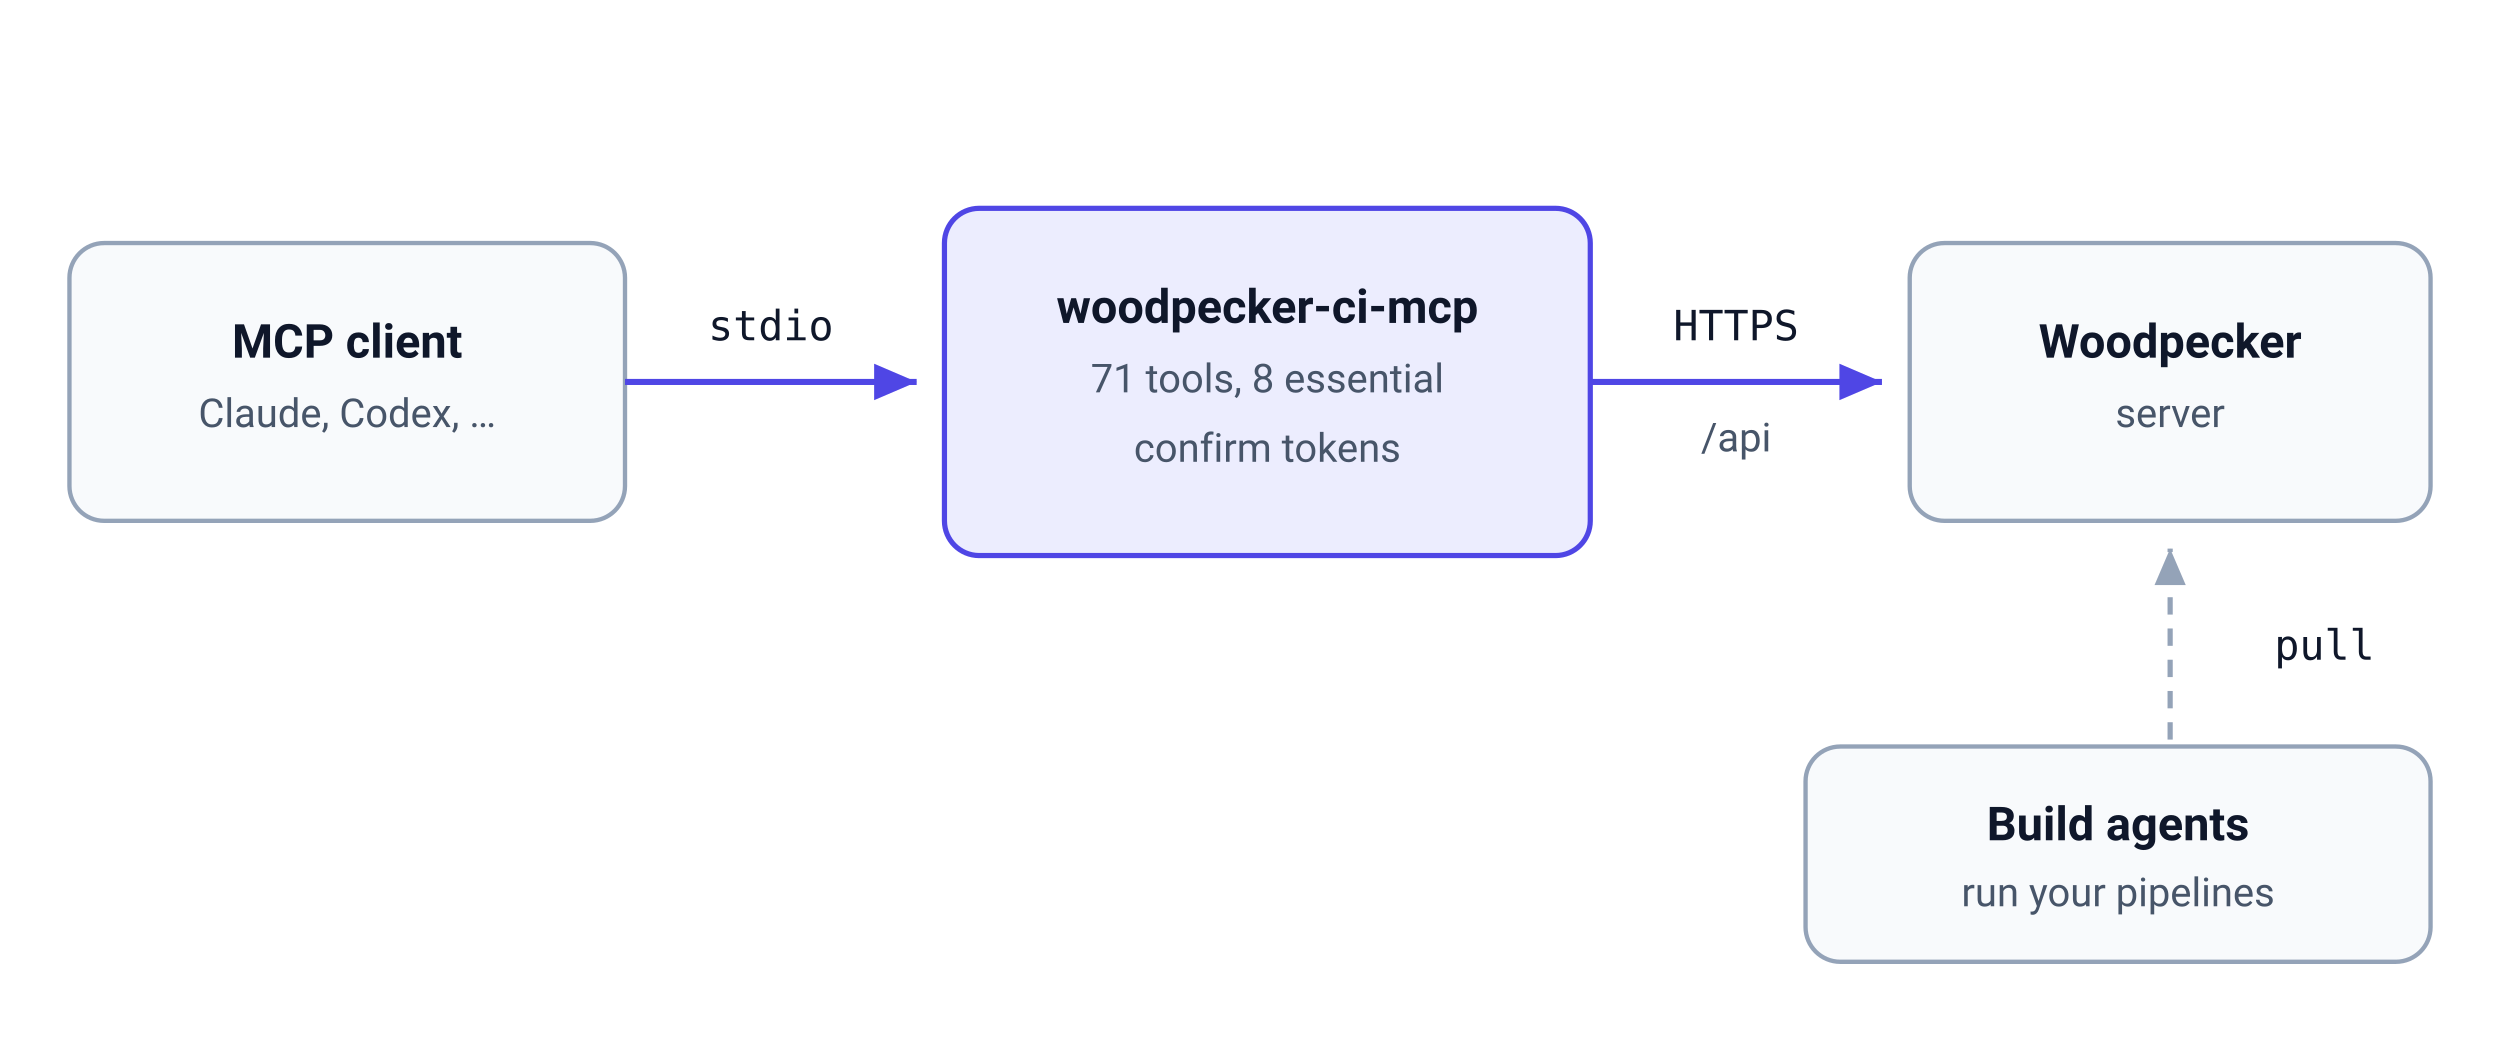
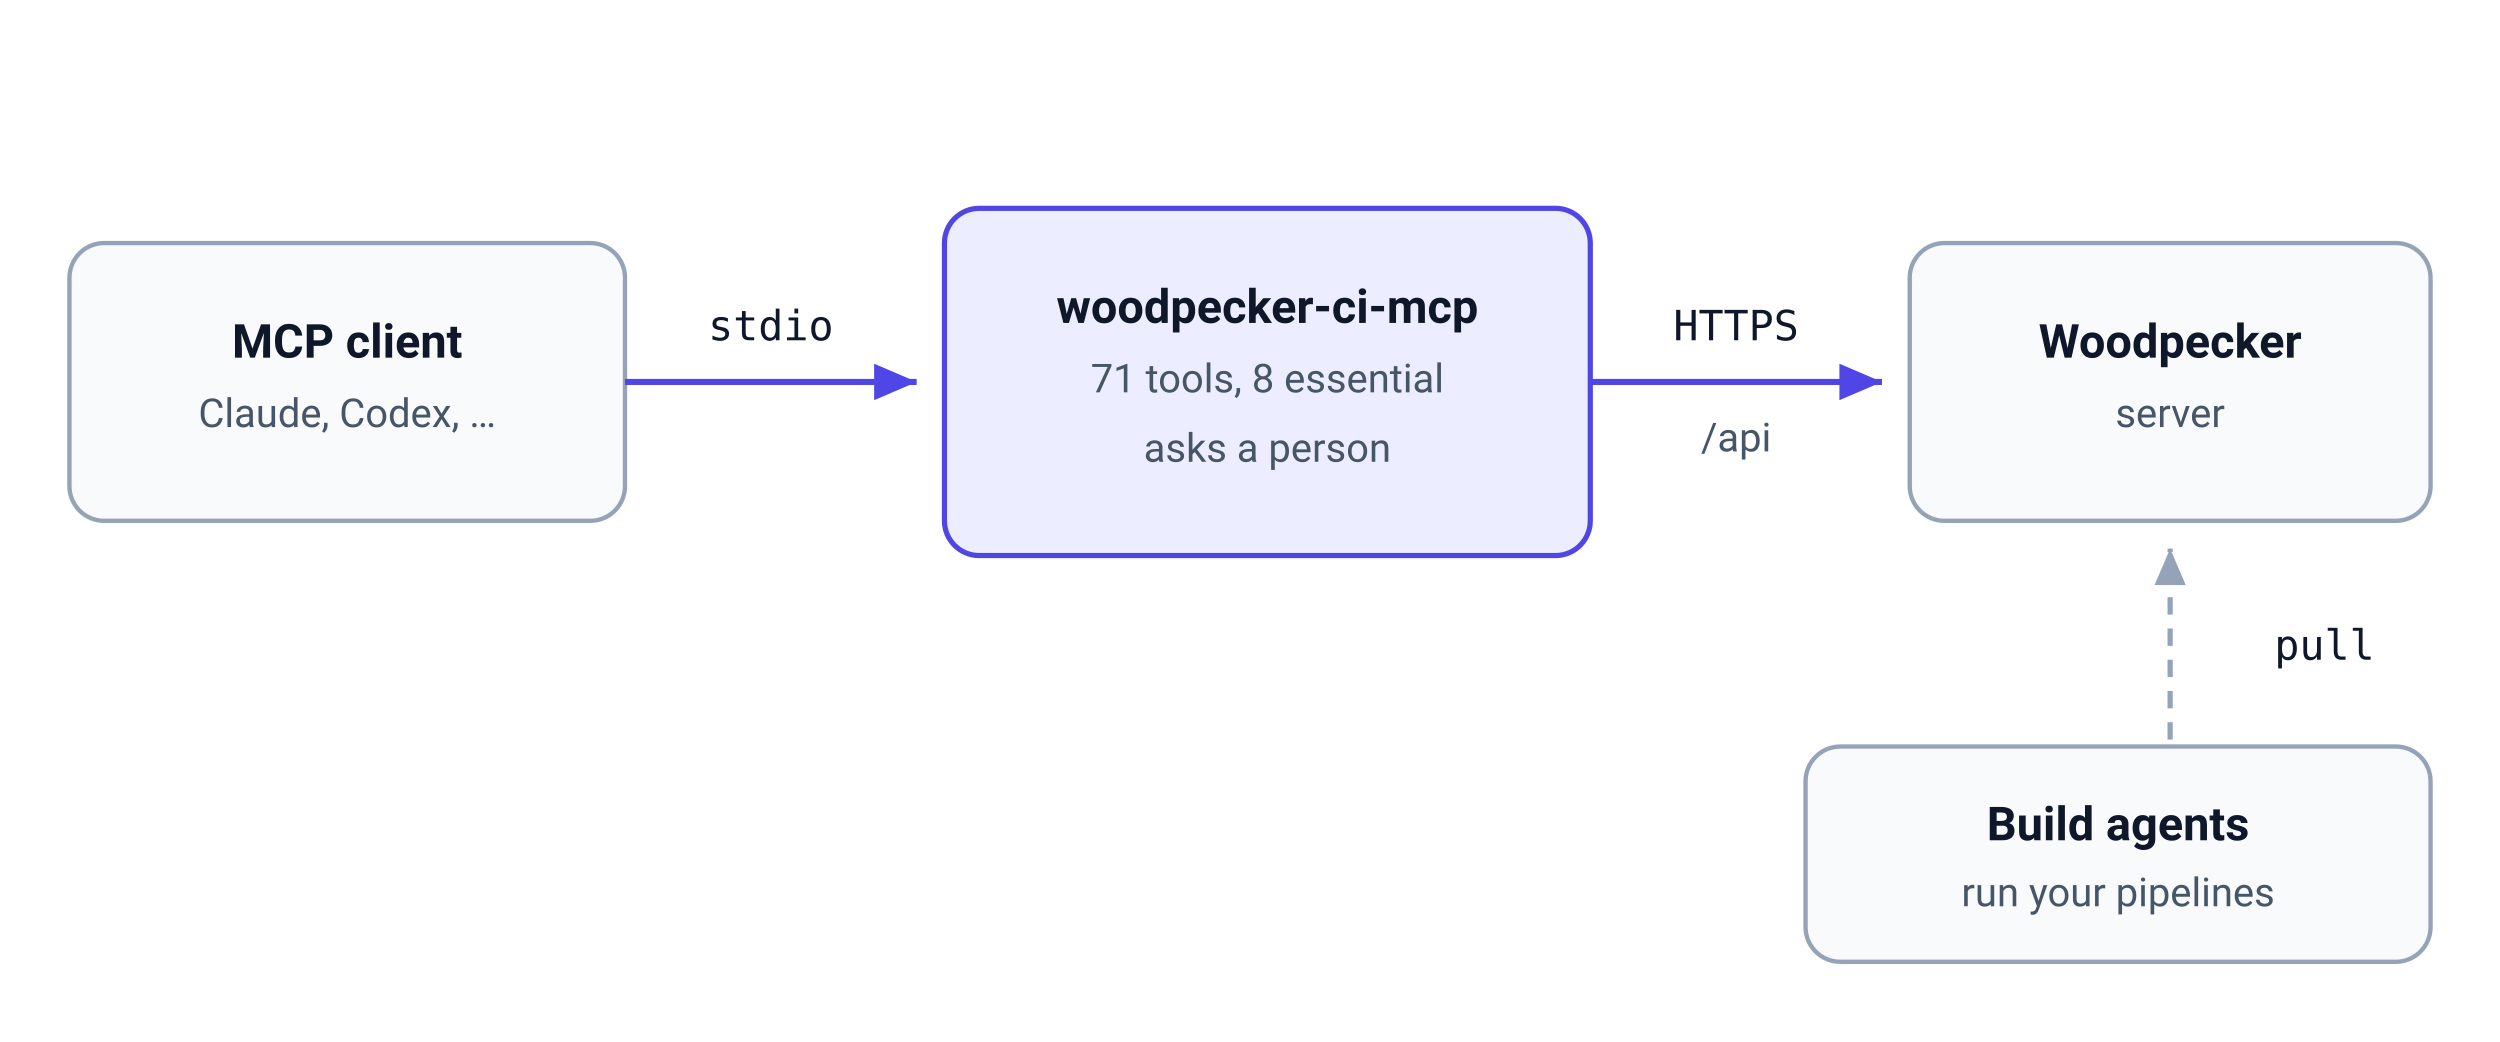
<svg xmlns="http://www.w3.org/2000/svg" viewBox="0 0 720 300" width="720" height="300" role="img" aria-labelledby="arch-title arch-desc">
  <style>
    .node { stroke-width: 1.25; }
    .node-accent { stroke-width: 1.5; }
    .edge { stroke-width: 1.5; fill: none; }
    .edge-accent { stroke-width: 1.75; fill: none; }
    .edge-dashed { stroke-dasharray: 5 4; }
    text { font-family: ui-sans-serif, system-ui, -apple-system, "Segoe UI", Roboto, "DejaVu Sans", sans-serif; font-size: 13px; }
    .label-title { font-size: 13.5px; font-weight: 600; }
    .label-mono { font-family: ui-monospace, SFMono-Regular, Menlo, Consolas, "DejaVu Sans Mono", monospace; font-size: 12px; }
    .label-muted { font-size: 11.5px; }

    .node { fill: #f8fafc; stroke: #94a3b8; }
    .node-accent { fill: rgba(99, 102, 241, 0.12); stroke: #4f46e5; }
    .edge { stroke: #94a3b8; }
    .edge-accent { stroke: #4f46e5; }
    text { fill: #0f172a; }
    .label-muted { fill: #475569; }
    marker path { fill: #94a3b8; stroke: none; }
    marker.accent path { fill: #4f46e5; }
  </style>
  <defs>
    <marker id="arch-arrow" markerWidth="9" markerHeight="9" refX="7" refY="3" orient="auto">
      <path d="M0,0 L7,3 L0,6 z" />
    </marker>
    <marker id="arch-arrow-accent" class="accent" markerWidth="9" markerHeight="9" refX="7" refY="3" orient="auto">
      <path d="M0,0 L7,3 L0,6 z" />
    </marker>
  </defs>
  <rect class="node" x="20" y="70" width="160" height="80" rx="10" />
  <text class="label-title" x="100" y="103" text-anchor="middle">MCP client</text>
  <text class="label-muted" x="100" y="123" text-anchor="middle">Claude, Codex, …</text>
  <rect class="node-accent" x="272" y="60" width="186" height="100" rx="10" />
  <text class="label-title" x="365" y="93" text-anchor="middle">woodpecker-ci-mcp</text>
  <text class="label-muted" x="365" y="113" text-anchor="middle">71 tools, 8 essential</text>
-   <text class="label-muted" x="365" y="133" text-anchor="middle">confirm tokens</text>
+   <text class="label-muted" x="365" y="133" text-anchor="middle">asks a person</text>
  <rect class="node" x="550" y="70" width="150" height="80" rx="10" />
  <text class="label-title" x="625" y="103" text-anchor="middle">Woodpecker</text>
  <text class="label-muted" x="625" y="123" text-anchor="middle">server</text>
  <path class="edge-accent" d="M180,110 L264,110" marker-end="url(#arch-arrow-accent)" />
  <text class="label-mono" x="222" y="98" text-anchor="middle">stdio</text>
  <path class="edge-accent" d="M458,110 L542,110" marker-end="url(#arch-arrow-accent)" />
  <text class="label-mono" x="500" y="98" text-anchor="middle">HTTPS</text>
  <text class="label-muted" x="500" y="130" text-anchor="middle">/api</text>
  <rect class="node" x="520" y="215" width="180" height="62" rx="10" />
  <text class="label-title" x="610" y="242" text-anchor="middle">Build agents</text>
  <text class="label-muted" x="610" y="261" text-anchor="middle">run your pipelines</text>
  <path class="edge edge-dashed" d="M625,213 L625,158" marker-end="url(#arch-arrow)" />
  <text class="label-mono" x="655" y="190" text-anchor="start">pull</text>
</svg>
